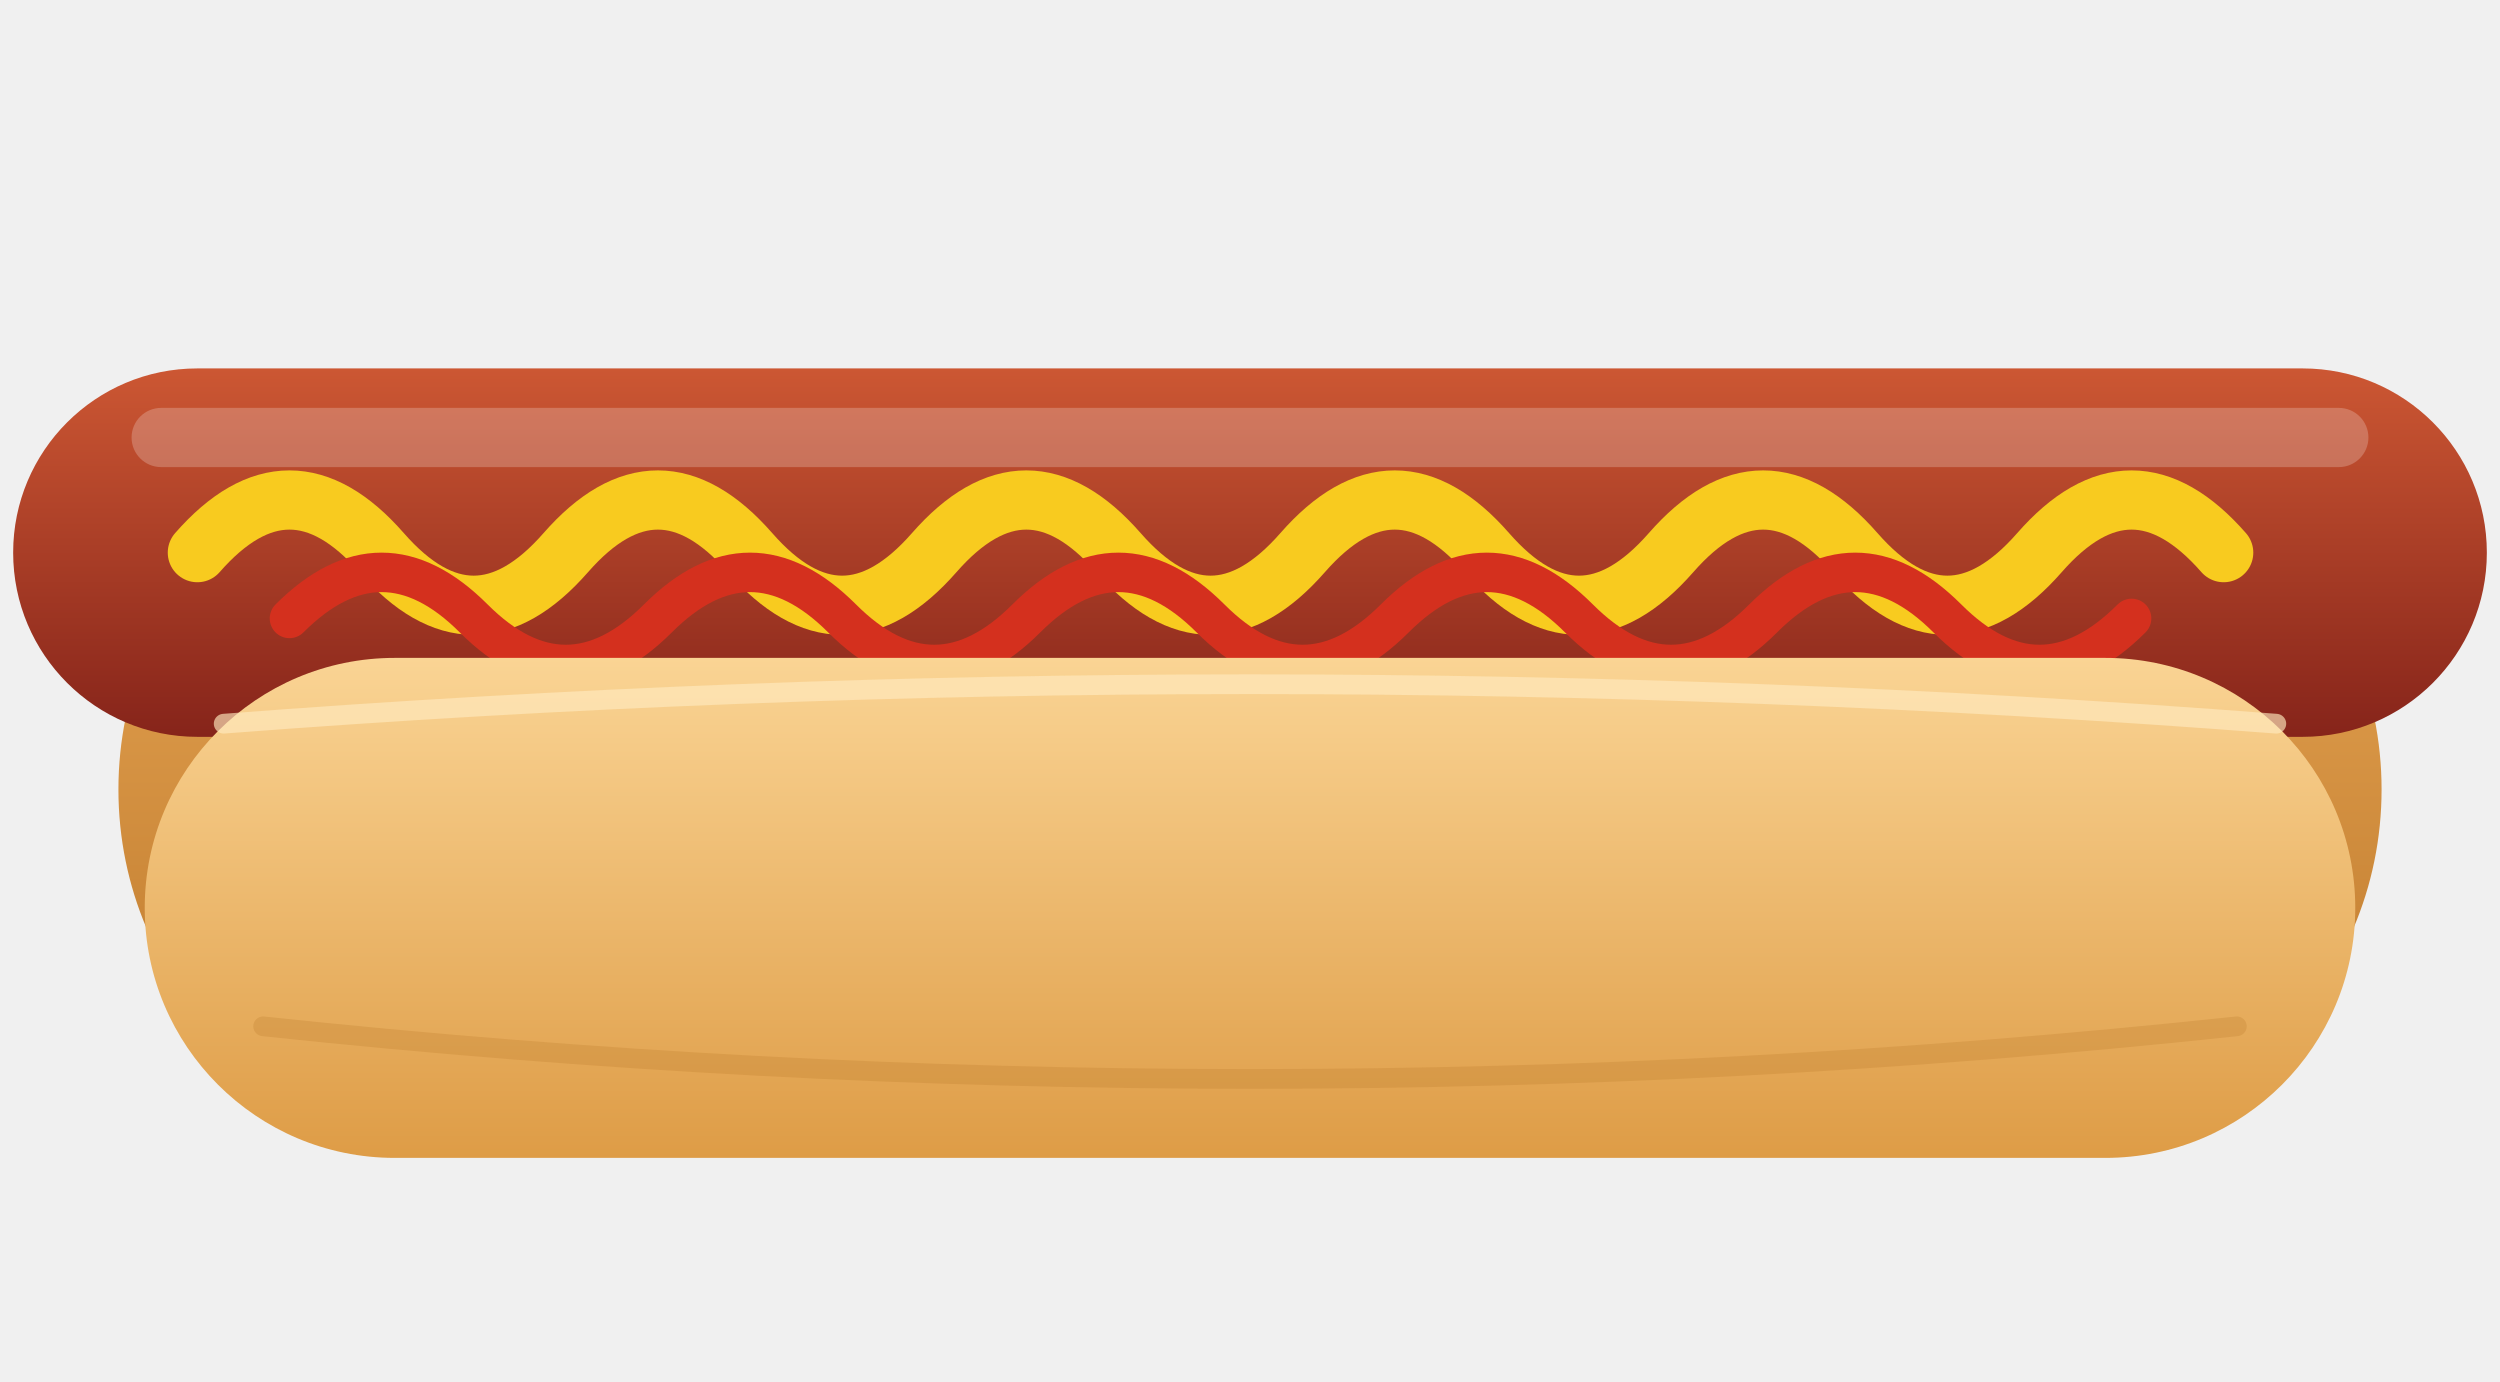
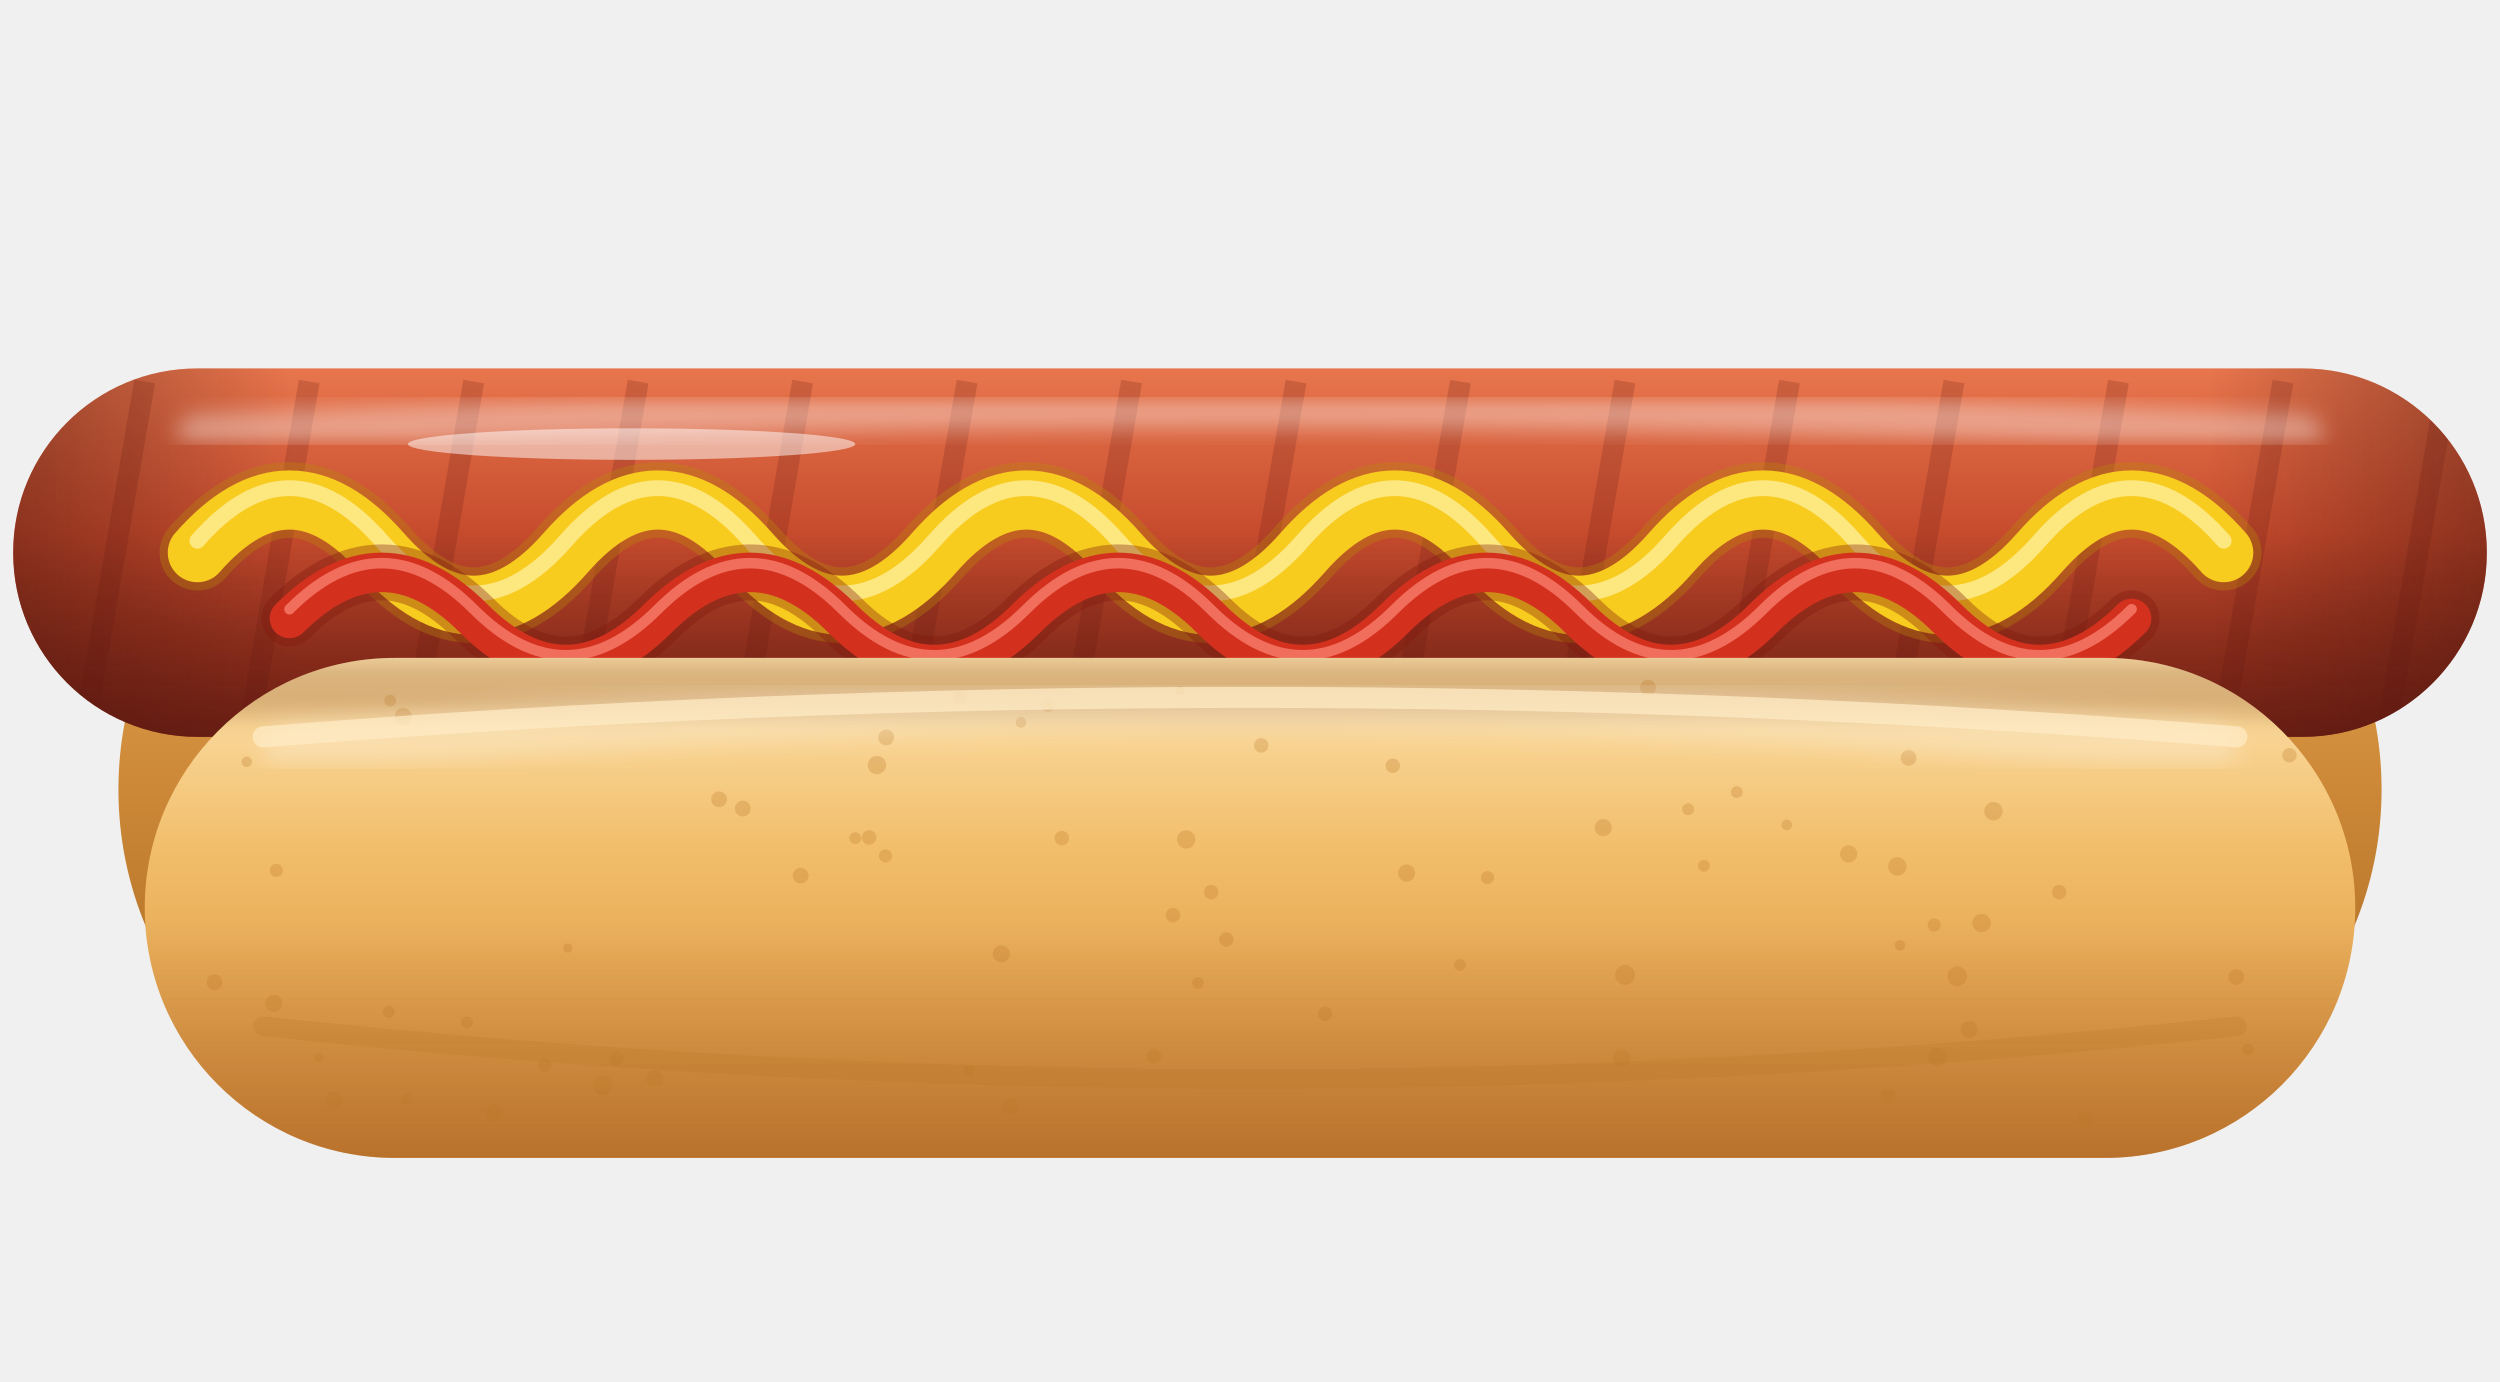
<svg xmlns="http://www.w3.org/2000/svg" viewBox="0 0 380 210" width="380" height="210" role="img" aria-label="Hot dog with mustard and ketchup">
  <defs>
    <linearGradient id="hd-bunback" x1="0" y1="0" x2="0" y2="1">
-       <stop offset="0" stop-color="#EBAA58" />
-       <stop offset="1" stop-color="#BB7629" />
+       <stop offset="0" stop-color="#F0B25E" />
+       <stop offset="0.5" stop-color="#CC8837" />
+       <stop offset="1" stop-color="#A4631E" />
    </linearGradient>
    <linearGradient id="hd-sausage" x1="0" y1="0" x2="0" y2="1">
-       <stop offset="0" stop-color="#CC5733" />
-       <stop offset="1" stop-color="#86241A" />
+       <stop offset="0" stop-color="#E8764D" />
+       <stop offset="0.45" stop-color="#C64B2D" />
+       <stop offset="1" stop-color="#8A281A" />
+     </linearGradient>
+     <linearGradient id="hd-ends" x1="0" y1="0" x2="1" y2="0">
+       <stop offset="0" stop-color="#4A140C" stop-opacity="0.5" />
+       <stop offset="0.12" stop-color="#4A140C" stop-opacity="0" />
+       <stop offset="0.88" stop-color="#4A140C" stop-opacity="0" />
+       <stop offset="1" stop-color="#4A140C" stop-opacity="0.5" />
+     </linearGradient>
+     <linearGradient id="hd-under" x1="0" y1="0" x2="0" y2="1">
+       <stop offset="0.45" stop-color="#4A140C" stop-opacity="0" />
+       <stop offset="1" stop-color="#4A140C" stop-opacity="0.5" />
    </linearGradient>
    <linearGradient id="hd-bunfront" x1="0" y1="0" x2="0" y2="1">
-       <stop offset="0" stop-color="#FAD494" />
-       <stop offset="1" stop-color="#DE9C46" />
+       <stop offset="0" stop-color="#FDE3AE" />
+       <stop offset="0.4" stop-color="#F1BC68" />
+       <stop offset="1" stop-color="#D68A38" />
    </linearGradient>
+     <linearGradient id="hd-bunshade" x1="0" y1="0" x2="0" y2="1">
+       <stop offset="0" stop-color="#8A4A18" stop-opacity="0" />
+       <stop offset="1" stop-color="#8A4A18" stop-opacity="0.38" />
+     </linearGradient>
+     <clipPath id="hd-sclip">
+       <rect x="2" y="56" width="376" height="56" rx="28" />
+     </clipPath>
+     <clipPath id="hd-fclip">
+       <rect x="22" y="100" width="336" height="76" rx="38" />
+     </clipPath>
+     <filter id="hd-soft" x="-40%" y="-40%" width="180%" height="180%">
+       <feGaussianBlur stdDeviation="1.6" />
+     </filter>
  </defs>
  <rect x="18" y="66" width="344" height="108" rx="54" fill="url(#hd-bunback)" />
  <rect x="2" y="56" width="376" height="56" rx="28" fill="url(#hd-sausage)" />
-   <rect x="20" y="62" width="340" height="9" rx="4.5" fill="#fff" opacity="0.22" />
+   <g clip-path="url(#hd-sclip)">
+     <rect x="2" y="56" width="376" height="56" fill="url(#hd-ends)" />
+     <rect x="2" y="56" width="376" height="56" fill="url(#hd-under)" />
+     <g stroke="#5E160D" stroke-width="3.2" opacity="0.2">
+       <path d="M22 58l-9 52" />
+       <path d="M47 58l-9 52" />
+       <path d="M72 58l-9 52" />
+       <path d="M97 58l-9 52" />
+       <path d="M122 58l-9 52" />
+       <path d="M147 58l-9 52" />
+       <path d="M172 58l-9 52" />
+       <path d="M197 58l-9 52" />
+       <path d="M222 58l-9 52" />
+       <path d="M247 58l-9 52" />
+       <path d="M272 58l-9 52" />
+       <path d="M297 58l-9 52" />
+       <path d="M322 58l-9 52" />
+       <path d="M347 58l-9 52" />
+       <path d="M372 58l-9 52" />
+     </g>
+     <path d="M30 66Q190 58 350 66" fill="none" stroke="#fff" stroke-width="6" stroke-linecap="round" opacity="0.38" filter="url(#hd-soft)" />
+     <ellipse cx="96" cy="67.5" rx="34" ry="2.4" fill="#fff" opacity="0.5" />
+   </g>
+   <path d="M30 84q14 -16 28 0t28 0t28 0t28 0t28 0t28 0t28 0t28 0t28 0t28 0t28 0" fill="none" stroke="#B8860B" stroke-width="11.5" stroke-linecap="round" stroke-linejoin="round" opacity="0.35" />
  <path d="M30 84q14 -16 28 0t28 0t28 0t28 0t28 0t28 0t28 0t28 0t28 0t28 0t28 0" fill="none" stroke="#F8CB1F" stroke-width="9" stroke-linecap="round" stroke-linejoin="round" />
+   <path d="M30 82.2q14 -16 28 0t28 0t28 0t28 0t28 0t28 0t28 0t28 0t28 0t28 0t28 0" fill="none" stroke="#FFF2A8" stroke-width="2.4" stroke-linecap="round" stroke-linejoin="round" opacity="0.7" />
+   <path d="M44 94q14 -14 28 0t28 0t28 0t28 0t28 0t28 0t28 0t28 0t28 0t28 0" fill="none" stroke="#7E160C" stroke-width="8.5" stroke-linecap="round" stroke-linejoin="round" opacity="0.35" />
  <path d="M44 94q14 -14 28 0t28 0t28 0t28 0t28 0t28 0t28 0t28 0t28 0t28 0" fill="none" stroke="#D4301E" stroke-width="6" stroke-linecap="round" stroke-linejoin="round" />
+   <path d="M44 92.6q14 -14 28 0t28 0t28 0t28 0t28 0t28 0t28 0t28 0t28 0t28 0" fill="none" stroke="#FF8F7C" stroke-width="1.6" stroke-linecap="round" stroke-linejoin="round" opacity="0.65" />
  <rect x="22" y="100" width="336" height="76" rx="38" fill="url(#hd-bunfront)" />
-   <path d="M34 110Q190 98 346 110" fill="none" stroke="#FFE9BE" stroke-width="3" stroke-linecap="round" opacity="0.65" />
+   <g clip-path="url(#hd-fclip)">
+     <rect x="22" y="100" width="336" height="9" fill="#8A4A18" opacity="0.3" filter="url(#hd-soft)" />
+     <rect x="22" y="140" width="336" height="36" fill="url(#hd-bunshade)" />
+     <g fill="#B97626" opacity="0.28">
+       <circle cx="246.5" cy="160.8" r="1.3" />
+       <circle cx="42" cy="132.3" r="1" />
+       <circle cx="50.7" cy="167.3" r="1.3" />
+       <circle cx="243.7" cy="125.8" r="1.3" />
+       <circle cx="213.8" cy="132.7" r="1.3" />
+       <circle cx="41.6" cy="152.5" r="1.3" />
+       <circle cx="303" cy="123.3" r="1.4" />
+       <circle cx="299.3" cy="156.5" r="1.3" />
+       <circle cx="339.9" cy="148.5" r="1.2" />
+       <circle cx="37.5" cy="115.8" r="0.8" />
+       <circle cx="256.6" cy="123" r="0.9" />
+       <circle cx="247" cy="148.2" r="1.5" />
+       <circle cx="294.5" cy="160.7" r="1.4" />
+       <circle cx="134.6" cy="130.1" r="1" />
+       <circle cx="48.4" cy="160.8" r="0.7" />
+       <circle cx="159.3" cy="107.1" r="1.1" />
+       <circle cx="317" cy="170.2" r="1.2" />
+       <circle cx="294" cy="140.6" r="1" />
+       <circle cx="75.2" cy="169.1" r="1.3" />
+       <circle cx="341.7" cy="159.5" r="0.9" />
+       <circle cx="288.4" cy="131.7" r="1.4" />
+       <circle cx="287" cy="166.6" r="1.1" />
+       <circle cx="147.3" cy="162.8" r="0.9" />
+       <circle cx="281" cy="129.8" r="1.3" />
+       <circle cx="61.8" cy="167" r="0.8" />
+       <circle cx="301.2" cy="140.3" r="1.4" />
+       <circle cx="184.1" cy="135.6" r="1.1" />
+       <circle cx="134.7" cy="112.1" r="1.2" />
+       <circle cx="178.3" cy="139.1" r="1.1" />
+       <circle cx="211.7" cy="116.4" r="1.1" />
+       <circle cx="313" cy="135.6" r="1.1" />
+       <circle cx="288.8" cy="143.7" r="0.8" />
+       <circle cx="133.3" cy="116.3" r="1.4" />
+       <circle cx="145.8" cy="106" r="1" />
+       <circle cx="226.1" cy="133.4" r="1" />
+       <circle cx="61.3" cy="108.9" r="1.3" />
+       <circle cx="186.4" cy="142.8" r="1.1" />
+       <circle cx="153.6" cy="168.1" r="1.2" />
+       <circle cx="180.3" cy="127.6" r="1.4" />
+       <circle cx="250.5" cy="104.5" r="1.2" />
+       <circle cx="93.7" cy="160.9" r="1.1" />
+       <circle cx="259" cy="131.6" r="0.9" />
+       <circle cx="86.3" cy="144.1" r="0.7" />
+       <circle cx="32.6" cy="149.3" r="1.2" />
+       <circle cx="99.5" cy="163.9" r="1.3" />
+       <circle cx="179.4" cy="105" r="0.7" />
+       <circle cx="109.3" cy="121.5" r="1.2" />
+       <circle cx="91.6" cy="165" r="1.5" />
+       <circle cx="161.4" cy="127.4" r="1.1" />
+       <circle cx="348" cy="114.8" r="1.1" />
+       <circle cx="152.2" cy="145" r="1.3" />
+       <circle cx="271.6" cy="125.4" r="0.8" />
+       <circle cx="191.7" cy="113.3" r="1.1" />
+       <circle cx="297.5" cy="148.4" r="1.5" />
+       <circle cx="59.1" cy="153.8" r="0.9" />
+       <circle cx="59.3" cy="106.5" r="0.9" />
+       <circle cx="290.1" cy="115.2" r="1.2" />
+       <circle cx="175.4" cy="160.6" r="1.1" />
+       <circle cx="130" cy="127.4" r="0.9" />
+       <circle cx="132.1" cy="127.3" r="1.1" />
+       <circle cx="155.2" cy="109.8" r="0.8" />
+       <circle cx="182.1" cy="149.4" r="0.9" />
+       <circle cx="201.4" cy="154.1" r="1.1" />
+       <circle cx="71" cy="155.4" r="0.9" />
+       <circle cx="264" cy="120.4" r="0.9" />
+       <circle cx="121.7" cy="133.1" r="1.2" />
+       <circle cx="82.8" cy="161.9" r="1" />
+       <circle cx="31.7" cy="170.1" r="0.9" />
+       <circle cx="112.9" cy="122.9" r="1.2" />
+       <circle cx="221.9" cy="146.7" r="0.9" />
+     </g>
+     <path d="M44 114Q190 100 336 114" fill="none" stroke="#fff" stroke-width="8" stroke-linecap="round" opacity="0.25" filter="url(#hd-soft)" />
+   </g>
+   <path d="M40 112Q190 100 340 112" fill="none" stroke="#FFEBC4" stroke-width="3.2" stroke-linecap="round" opacity="0.75" />
  <path d="M40 156Q190 172 340 156" fill="none" stroke="#B97626" stroke-width="3" stroke-linecap="round" opacity="0.25" />
</svg>
